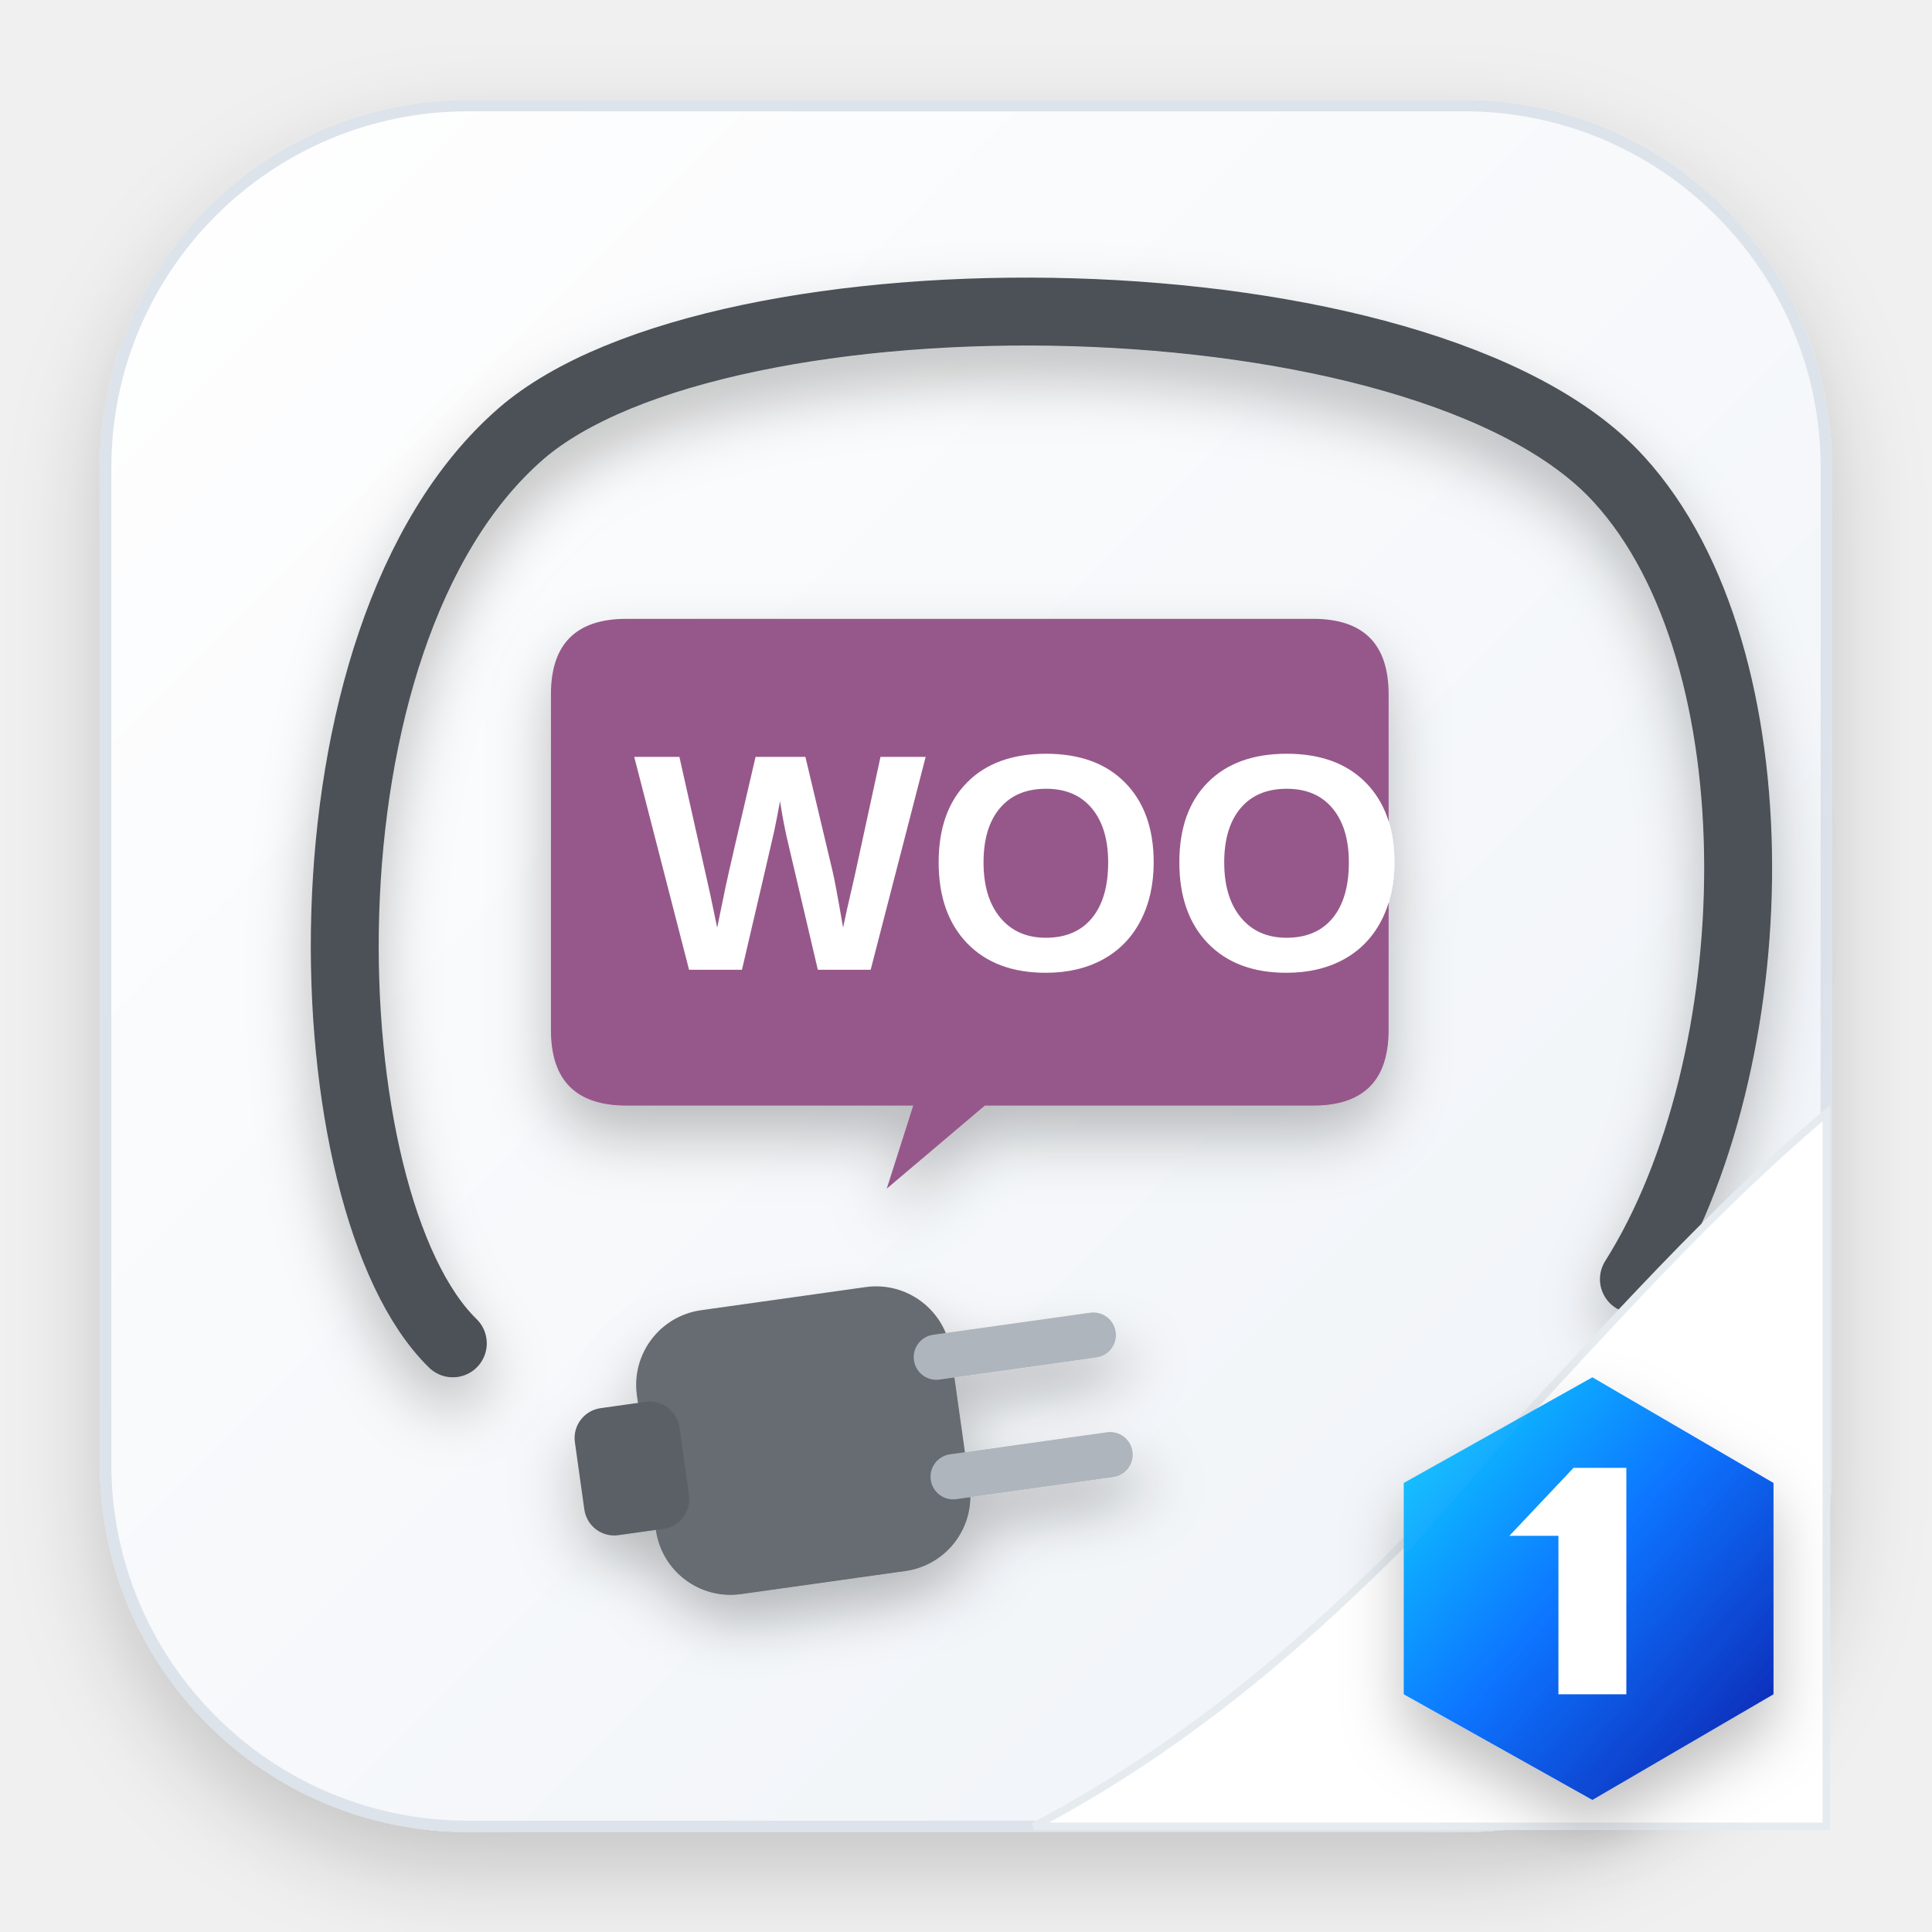
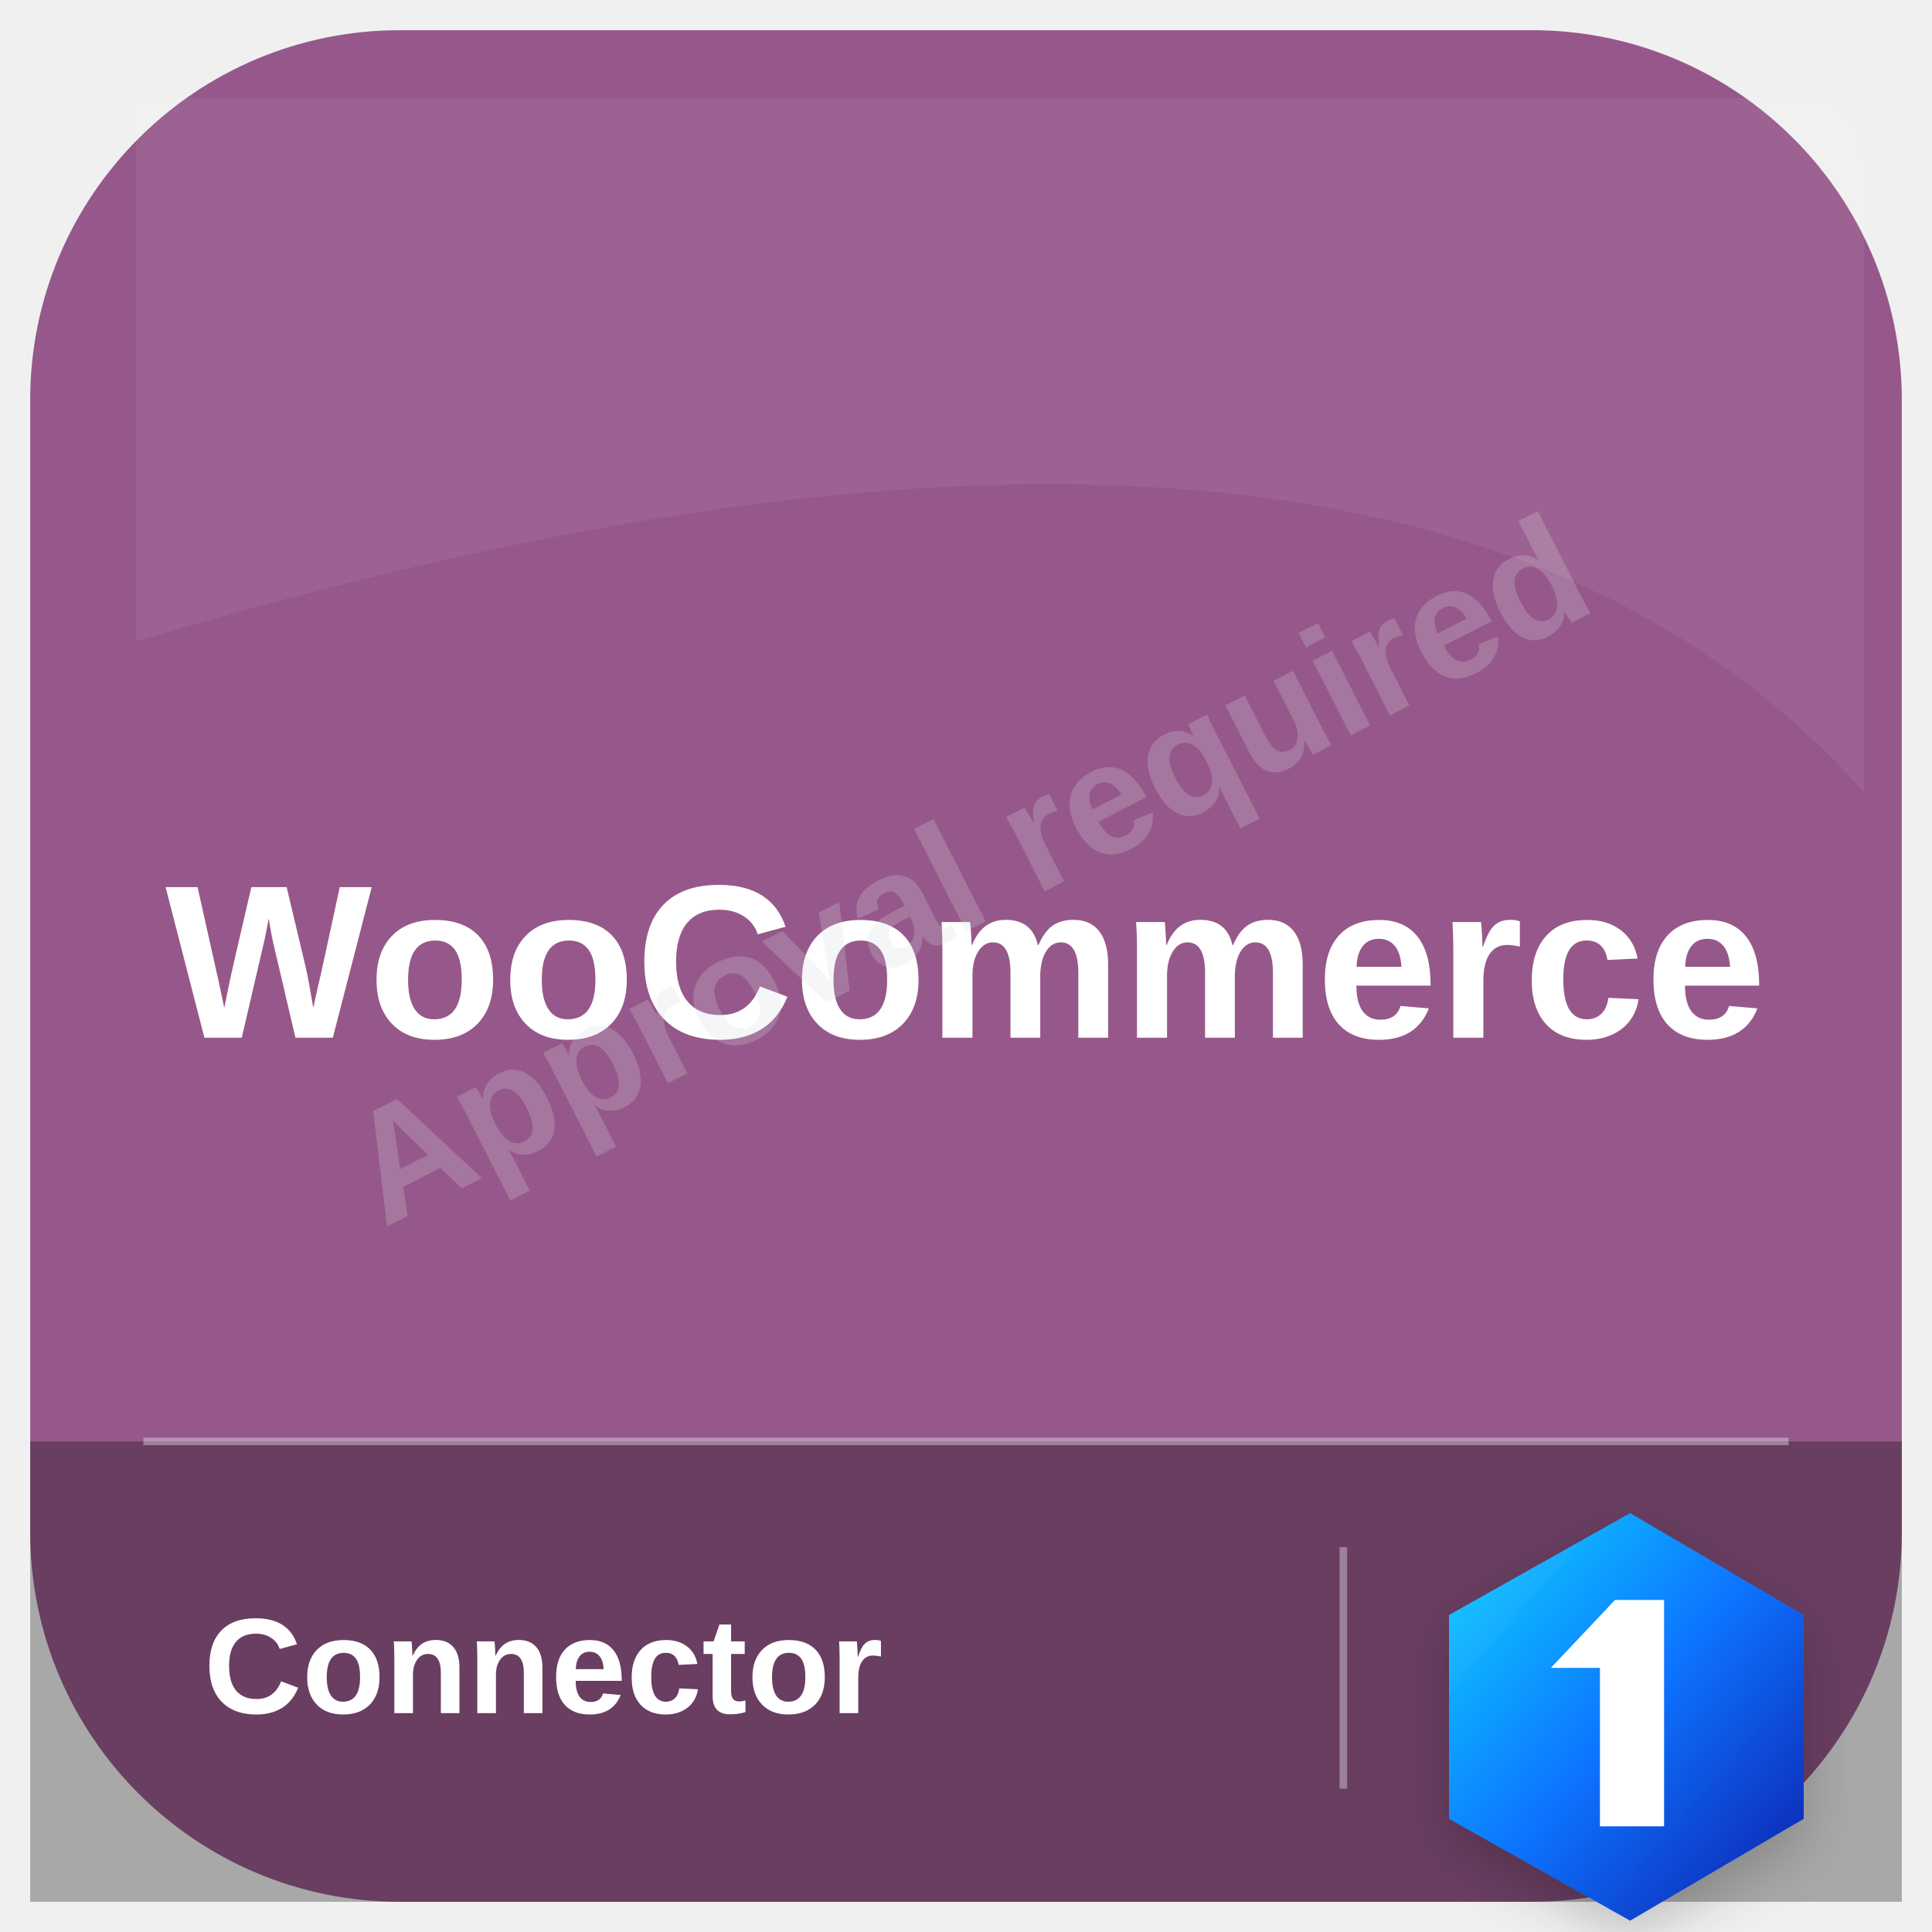
<svg xmlns="http://www.w3.org/2000/svg" viewBox="0 0 512 512" role="img" aria-label="WooCommerce connector">
  <defs>
-     <linearGradient id="bg" x1="0" y1="0" x2="1" y2="1">
-       <stop stop-color="#fff" />
-       <stop offset="1" stop-color="#eef2f7" />
-     </linearGradient>
    <linearGradient id="one" x1="0" y1="0" x2="1" y2="1">
      <stop stop-color="#19d8ff" />
-       <stop offset=".48" stop-color="#0874ff" />
+       <stop offset=".5" stop-color="#0874ff" />
      <stop offset="1" stop-color="#071ca8" />
    </linearGradient>
    <filter id="s" x="-30%" y="-30%" width="160%" height="160%">
-       <feDropShadow dx="0" dy="10" stdDeviation="12" flood-opacity=".18" />
-     </filter>
-     <filter id="ps" x="-40%" y="-40%" width="180%" height="180%">
-       <feDropShadow dx="0" dy="8" stdDeviation="8" flood-opacity=".25" />
+       <feDropShadow dx="0" dy="5" stdDeviation="7" flood-opacity=".20" />
    </filter>
  </defs>
-   <rect x="28" y="28" width="456" height="456" rx="96" fill="url(#bg)" stroke="#dce3eb" stroke-width="3" filter="url(#s)" />
-   <path d="M120 356C82 319 76 169 138 115c53-46 240-44 291 12 43 47 40 155 4 212" fill="none" stroke="#4c5157" stroke-width="18" stroke-linecap="round" filter="url(#ps)" />
-   <g transform="translate(146 164)" filter="url(#ps)">
-     <path d="M0 20Q0 0 20 0h182q20 0 20 20v89q0 20-20 20h-87l-26 22 7-22H20q-20 0-20-20Z" fill="#96588A" />
-     <text x="22" y="93" font-family="Arial,Helvetica,sans-serif" font-size="82" font-weight="800" fill="#fff">WOO</text>
+   <rect x="8" y="8" width="496" height="496" rx="98" fill="#96588A" />
+   <path d="M36 26 H476 Q494 26 494 44 V210 Q370 70 36 170Z" fill="#fff" opacity=".06" />
+   <text x="256" y="275" text-anchor="middle" font-family="Arial,sans-serif" font-size="58" font-weight="800" fill="#FFFFFF">WooCommerce</text>
+   <g transform="rotate(-27 256 230)" opacity=".24">
+     <text x="256" y="245" text-anchor="middle" font-family="Arial,sans-serif" font-size="42" font-weight="700" fill="#D6D9DE">Approval required</text>
  </g>
-   <g filter="url(#ps)" transform="translate(166 350) rotate(-8)">
-     <rect x="0" y="0" width="84" height="76" rx="20" fill="#666c72" />
-     <rect x="-18" y="22" width="28" height="34" rx="8" fill="#5a6066" />
-     <rect x="74" y="15" width="54" height="12" rx="6" fill="#aeb5bc" />
-     <rect x="74" y="47" width="54" height="12" rx="6" fill="#aeb5bc" />
-   </g>
-   <path d="M274 484C365 436 413 355 484 295V484Z" fill="#fff" stroke="#e6ebf0" stroke-width="2" />
-   <g transform="translate(372 365)" filter="url(#ps)">
-     <path d="M50 0 98 28v56L50 112 0 84V28Z" fill="url(#one)" />
-     <path d="M45 24 28 42h13v42h18V24Z" fill="#fff" />
+   <rect x="8" y="382" width="496" height="122" fill="#000000" opacity="0.30" />
+   <line x1="38" y1="382" x2="474" y2="382" stroke="#FFFFFF" opacity=".35" stroke-width="2" />
+   <text x="54" y="454" font-family="Arial,sans-serif" font-size="36" font-weight="700" fill="#FFFFFF">Connector</text>
+   <line x1="356" y1="410" x2="356" y2="474" stroke="#FFFFFF" opacity=".35" stroke-width="2" />
+   <g transform="translate(384 401)" filter="url(#s)">
+     <path d="M48 0 94 27v54L48 108 0 81V27Z" fill="url(#one)" />
+     <path d="M44 23 27 41h13v42h17V23Z" fill="#fff" />
  </g>
</svg>
